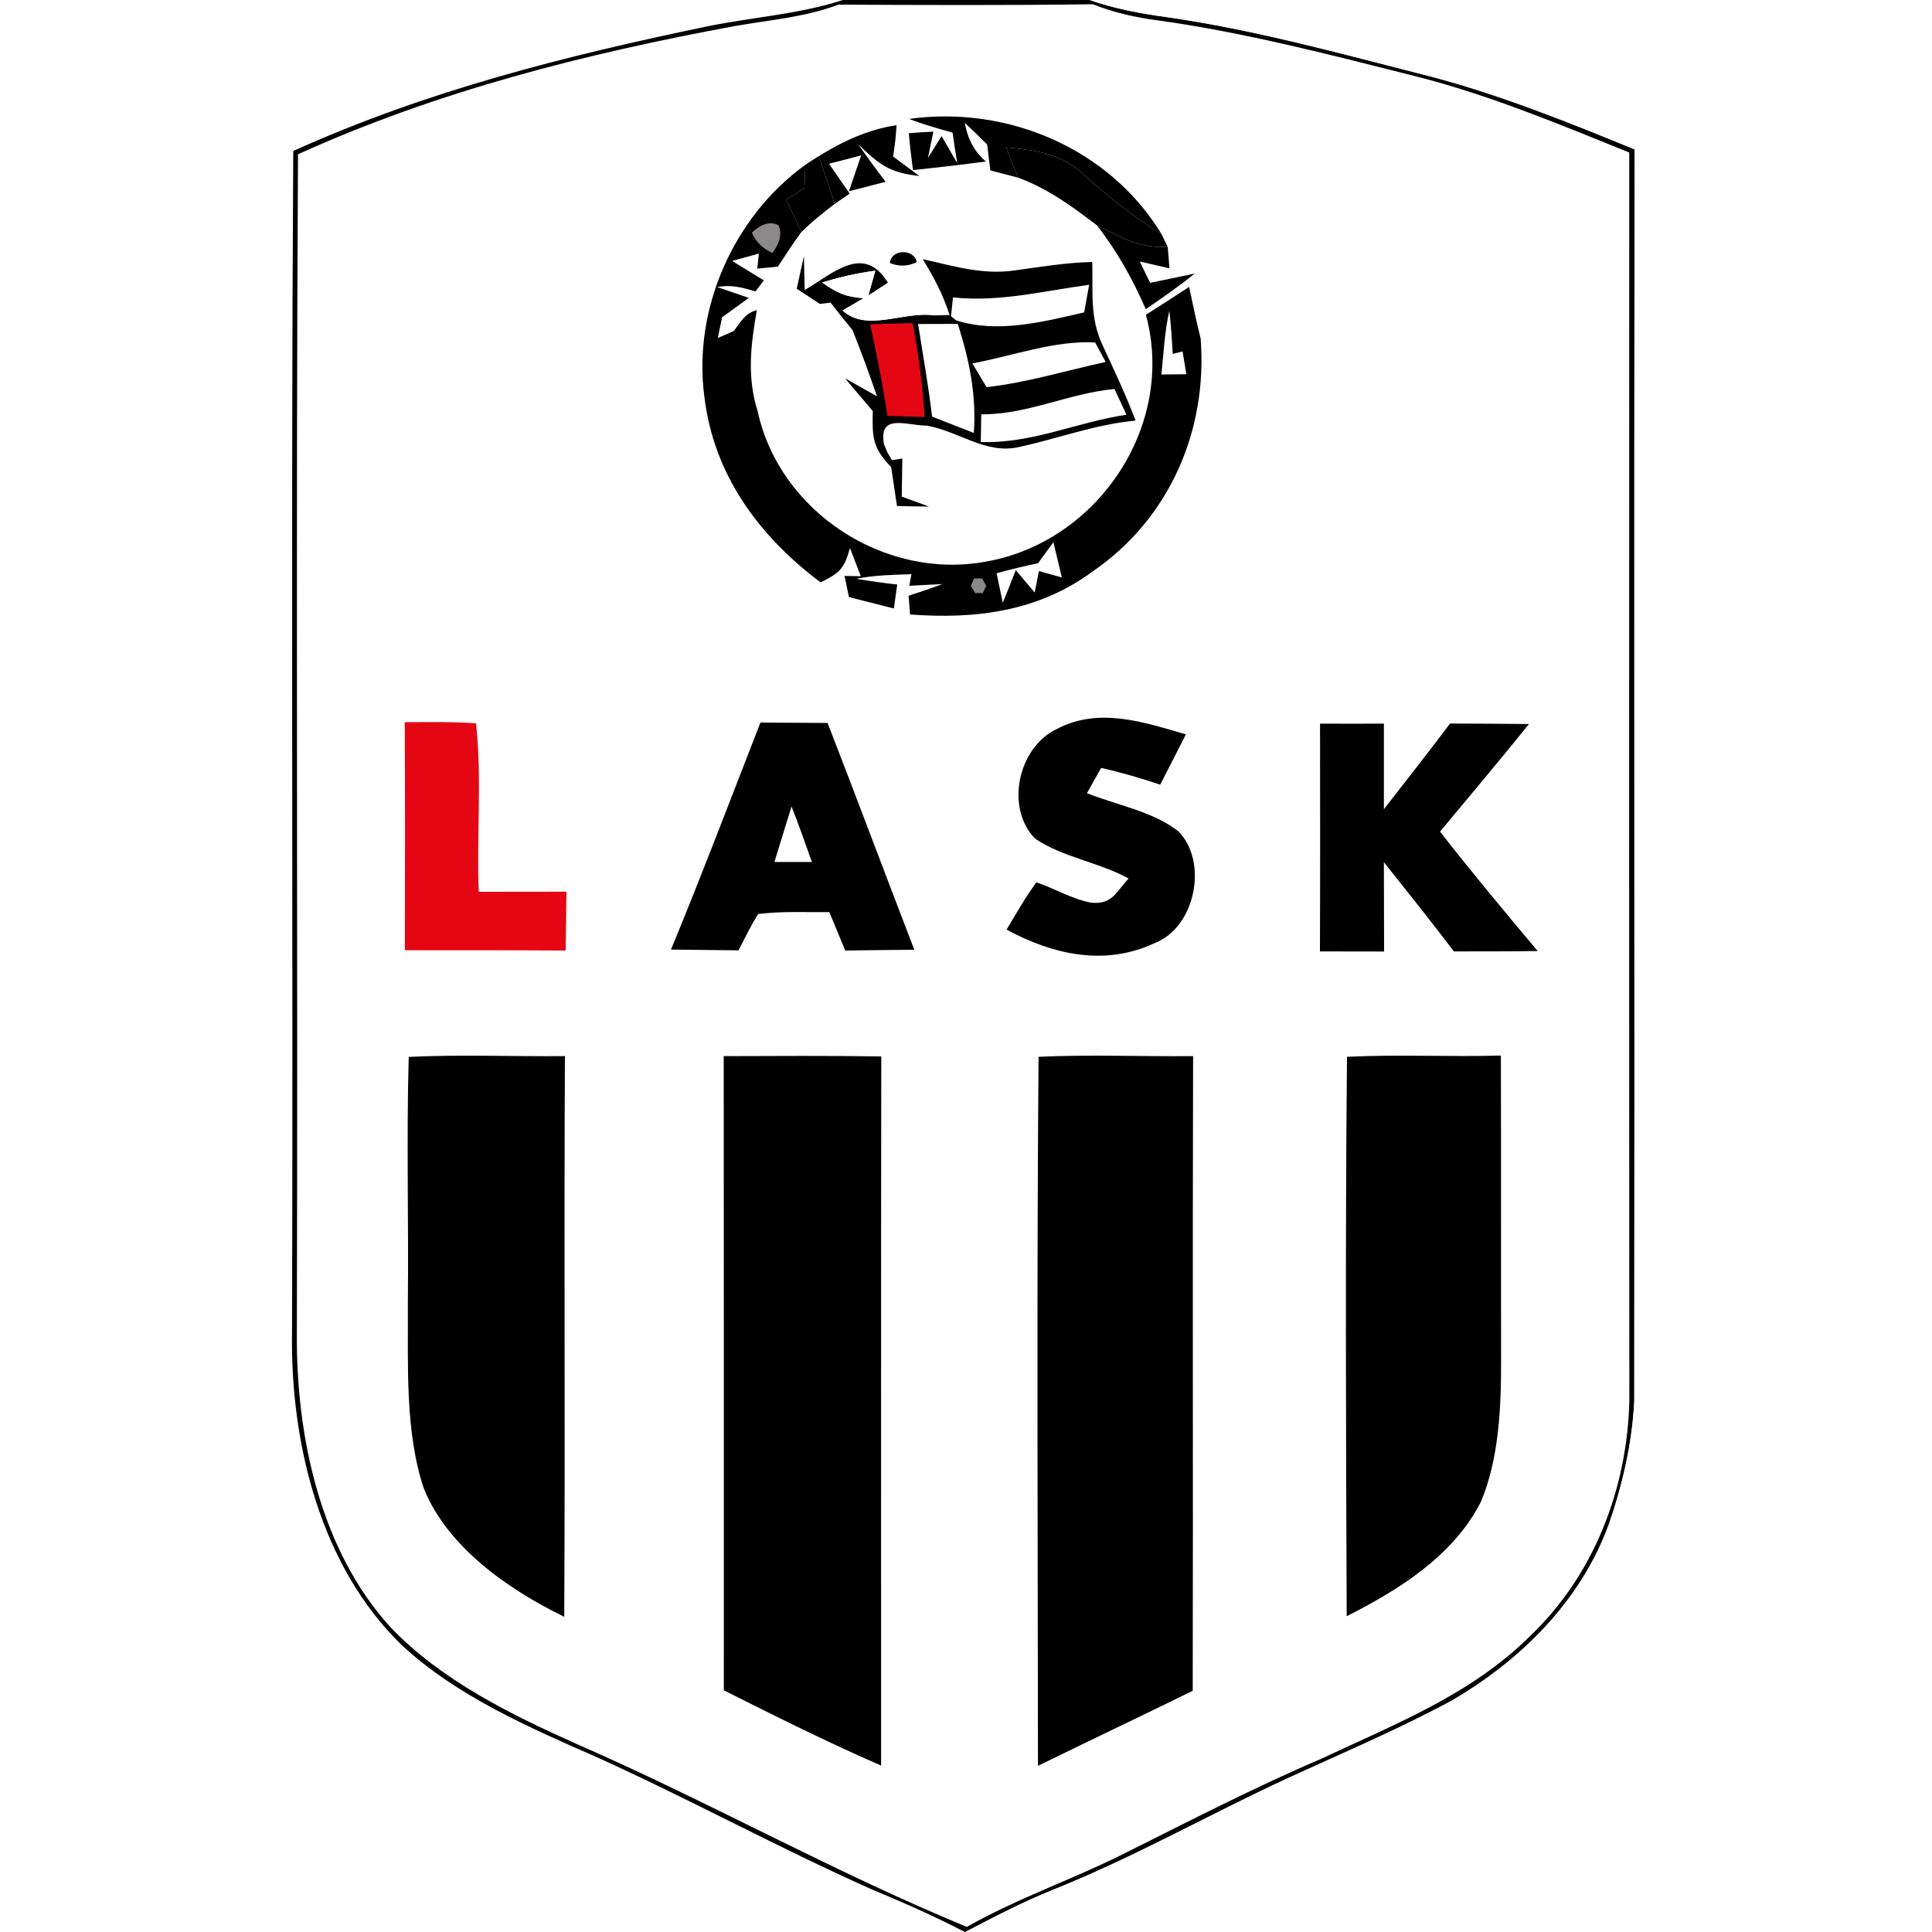
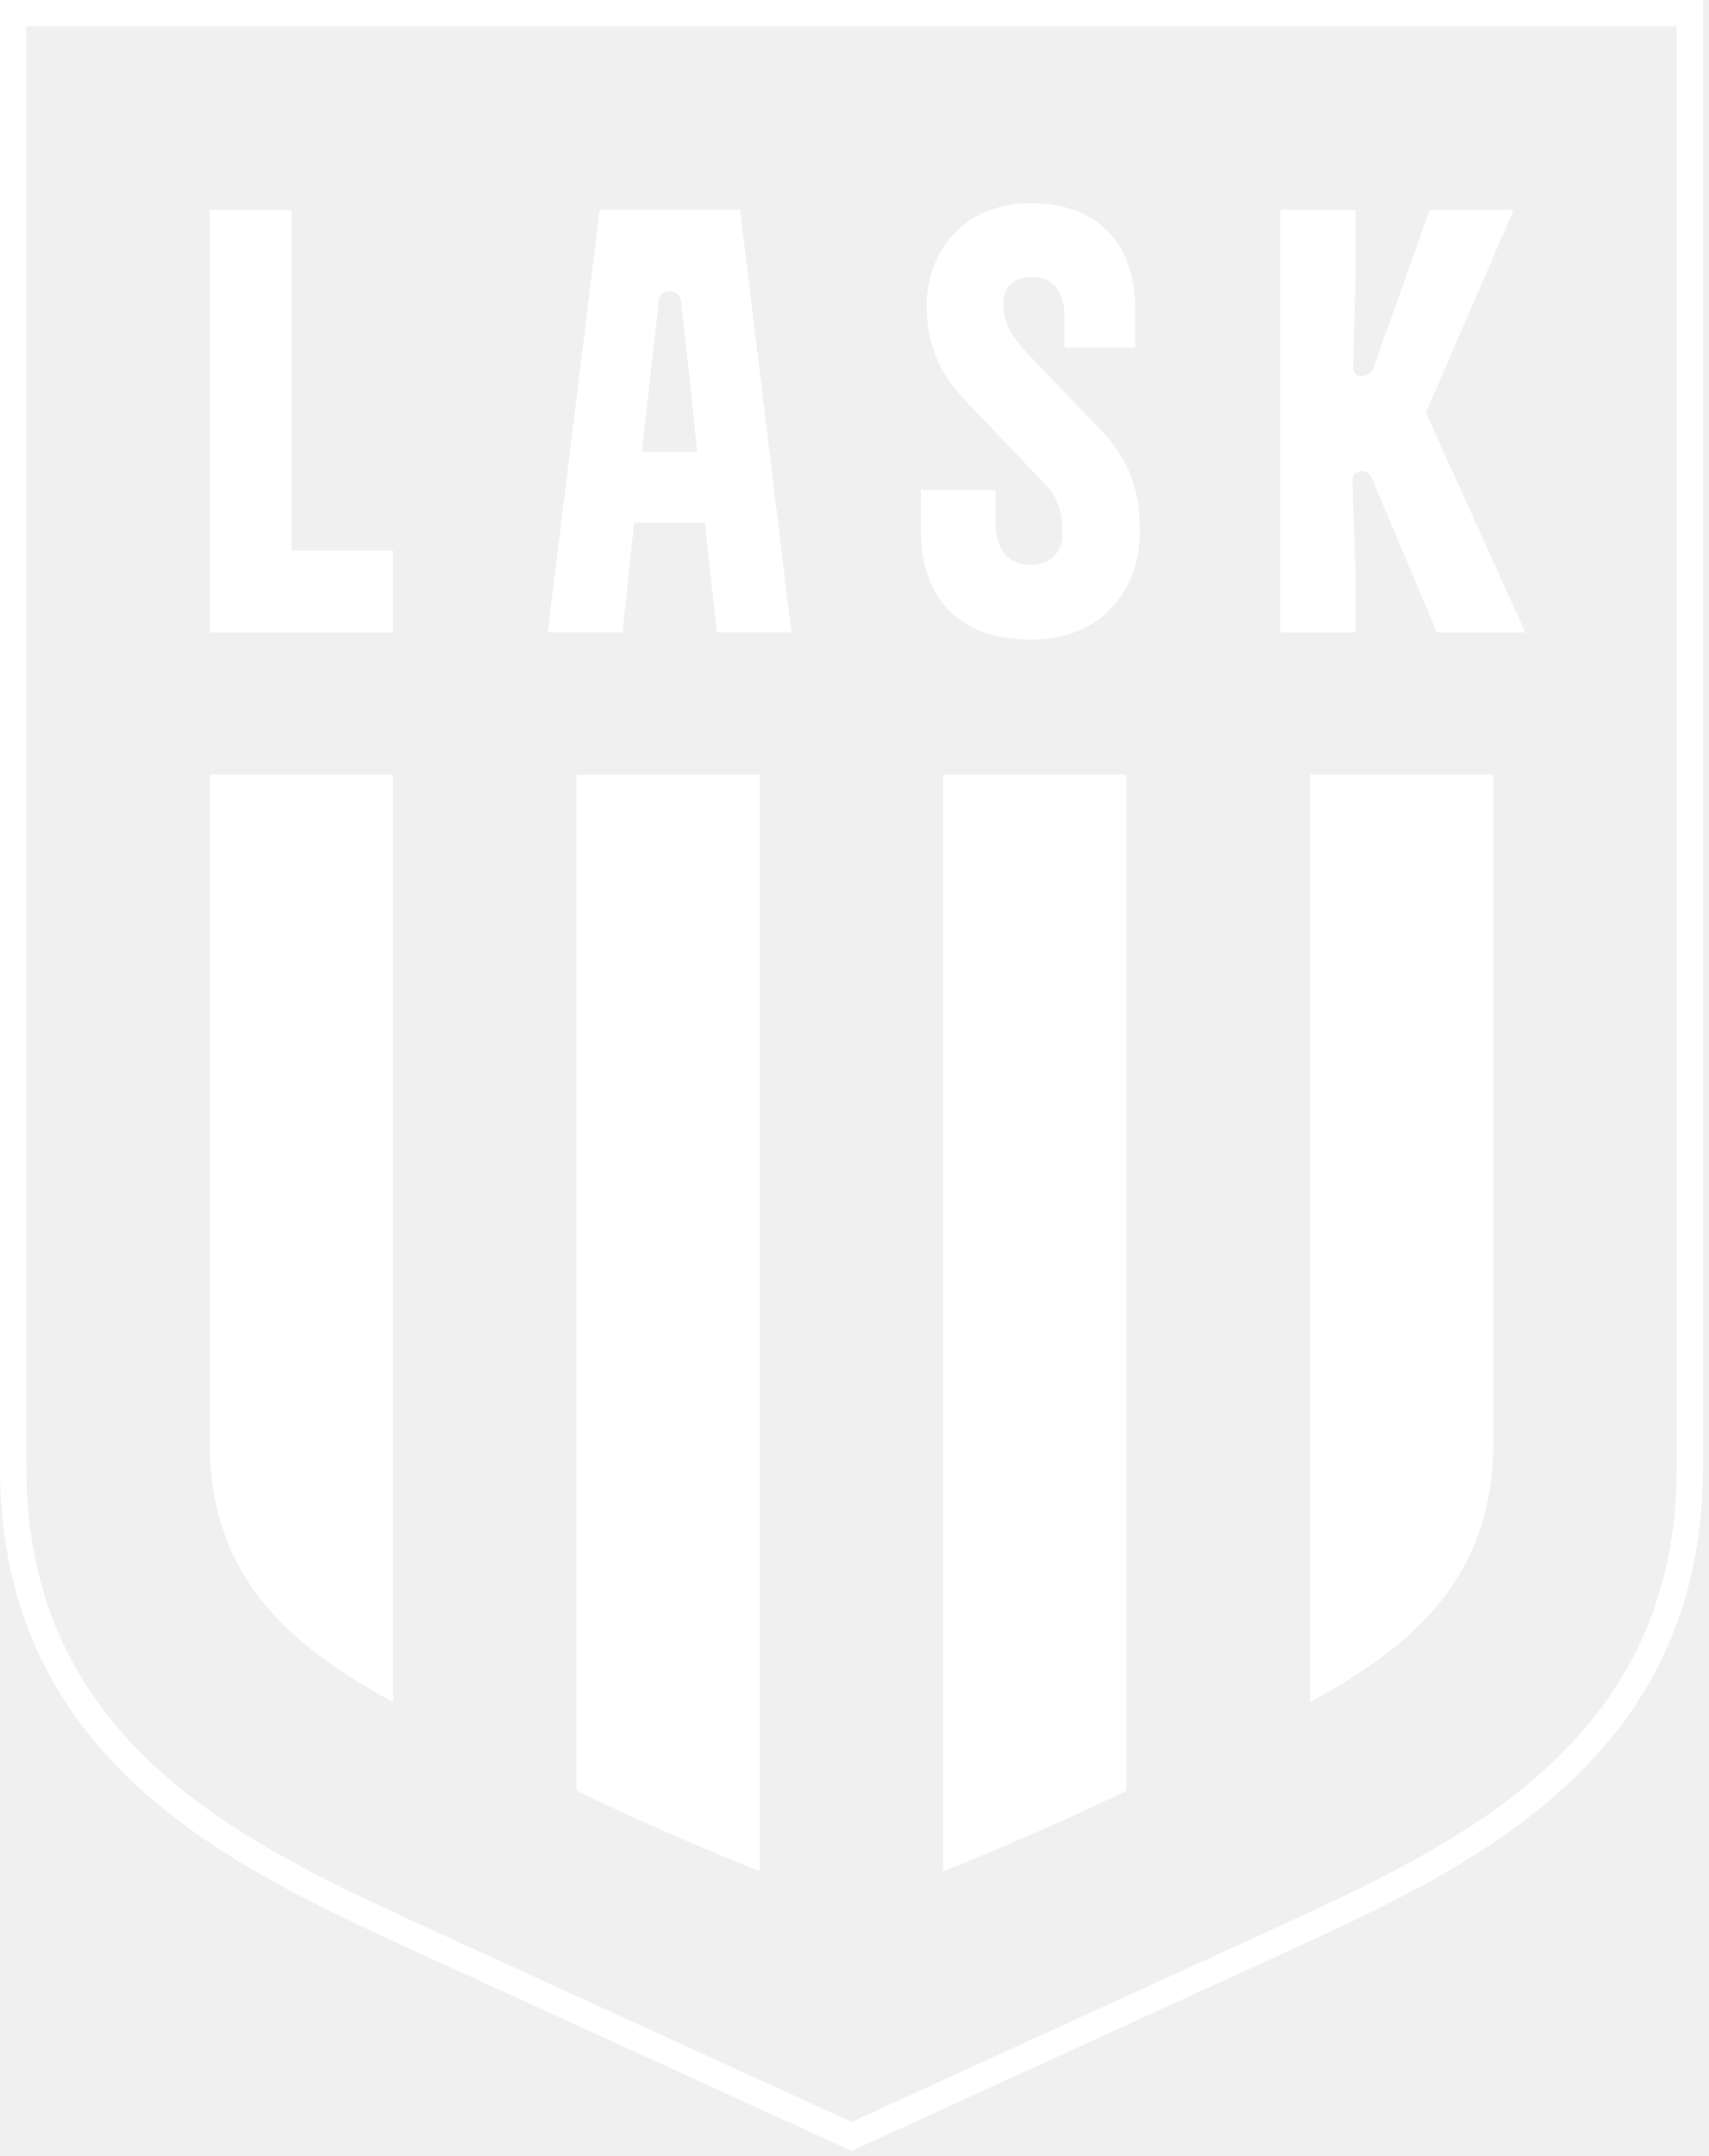
- <svg xmlns="http://www.w3.org/2000/svg" version="1.1" viewBox="0 0 200 200" width="200.0pt" height="200.0pt">
-   <path d="M 0.00 0.00 L 87.26 0.00 C 82.63 1.50 78.01 1.75 73.22 2.73 C 58.53 5.78 44.08 9.42 30.36 15.63 C 30.10 56.41 30.36 97.22 30.23 138.00 C 30.06 149.41 33.18 162.18 41.62 170.33 C 47.31 175.60 54.83 178.85 61.84 181.93 C 71.41 186.26 80.64 191.31 90.23 195.58 C 93.50 196.95 96.74 198.36 99.88 200.00 L 0.00 200.00 L 0.00 0.00 Z" fill="#ffffff" />
-   <path d="M 87.26 0.00 L 112.80 0.00 C 115.40 0.91 118.06 1.40 120.77 1.77 C 130.05 3.11 138.78 5.55 147.83 7.85 C 155.09 9.73 162.29 12.62 169.22 15.47 C 169.14 58.62 169.23 101.85 169.18 145.00 C 168.98 149.33 167.97 153.67 166.56 157.76 C 163.67 165.72 157.43 171.90 150.21 176.09 C 144.77 179.01 139.03 181.46 133.41 184.03 C 125.11 187.86 117.43 192.27 108.91 195.67 C 105.82 196.92 102.87 198.46 99.92 200.00 L 99.88 200.00 C 96.74 198.36 93.50 196.95 90.23 195.58 C 80.64 191.31 71.41 186.26 61.84 181.93 C 54.83 178.85 47.31 175.60 41.62 170.33 C 33.18 162.18 30.06 149.41 30.23 138.00 C 30.36 97.22 30.10 56.41 30.36 15.63 C 44.08 9.42 58.53 5.78 73.22 2.73 C 78.01 1.75 82.63 1.50 87.26 0.00 Z" fill="#000000" />
-   <path d="M 112.80 0.00 L 200.00 0.00 L 200.00 200.00 L 99.92 200.00 C 102.87 198.46 105.82 196.92 108.91 195.67 C 117.43 192.27 125.11 187.86 133.41 184.03 C 139.03 181.46 144.77 179.01 150.21 176.09 C 157.43 171.90 163.67 165.72 166.56 157.76 C 167.97 153.67 168.98 149.33 169.18 145.00 C 169.23 101.85 169.14 58.62 169.22 15.47 C 162.29 12.62 155.09 9.73 147.83 7.85 C 138.78 5.55 130.05 3.11 120.77 1.77 C 118.06 1.40 115.40 0.91 112.80 0.00 Z" fill="#ffffff" />
-   <path d="M 86.80 0.48 C 95.58 0.52 104.34 0.56 113.13 0.44 C 115.31 1.30 117.53 1.81 119.86 2.11 C 128.83 3.35 137.88 5.71 146.67 7.93 C 154.13 9.82 161.52 12.90 168.66 15.79 C 168.65 58.86 168.64 101.94 168.67 145.00 C 168.45 154.09 165.04 163.01 158.40 169.36 C 152.27 175.43 144.55 178.41 136.84 182.04 C 129.93 184.99 123.28 188.43 116.57 191.78 C 111.13 194.53 105.39 196.47 100.08 199.47 C 86.30 193.79 73.34 186.49 59.70 180.54 C 52.90 177.50 45.69 173.95 40.48 168.51 C 33.13 160.51 30.64 148.57 30.73 138.00 C 30.85 97.33 30.61 56.64 30.85 15.97 C 45.26 9.44 60.49 5.58 76.00 2.71 C 79.66 2.06 83.28 1.80 86.80 0.48 Z" fill="#ffffff" />
-   <path d="M 94.11 12.31 C 104.30 10.90 114.82 15.36 120.22 24.20 C 117.20 22.36 114.66 20.31 112.05 17.95 C 109.78 15.84 107.08 15.54 104.14 15.25 C 104.54 16.31 104.97 17.35 105.39 18.39 L 102.52 17.64 C 102.41 16.75 102.30 15.85 102.19 14.96 C 101.43 14.20 100.66 13.45 99.88 12.72 C 100.17 14.40 100.89 15.73 102.06 16.72 C 99.55 17.05 97.03 17.34 94.51 17.61 C 94.34 16.34 94.19 15.06 94.08 13.79 C 94.93 13.72 95.77 13.66 96.62 13.63 L 96.06 16.35 C 96.53 15.60 97.00 14.85 97.47 14.09 C 98.01 15.02 98.55 15.95 99.09 16.88 C 98.92 15.83 98.76 14.78 98.61 13.73 C 97.09 13.31 95.58 12.88 94.11 12.31 Z" fill="#000000" />
-   <path d="M 92.81 12.96 C 92.75 14.05 92.63 15.13 92.45 16.20 C 93.36 16.87 94.27 17.55 95.17 18.22 C 92.05 17.87 91.04 17.06 88.83 14.92 C 89.75 16.24 90.70 17.54 91.68 18.82 L 87.88 19.80 C 88.30 18.56 88.73 17.32 89.15 16.08 C 88.04 16.38 86.93 16.67 85.82 16.95 C 86.53 17.97 87.25 19.01 87.96 20.04 L 86.41 21.11 C 85.87 19.46 85.33 17.81 84.75 16.17 C 87.26 14.62 89.86 13.40 92.81 12.96 Z" fill="#000000" />
-   <path d="M 104.14 15.25 C 107.08 15.54 109.78 15.84 112.05 17.95 C 114.66 20.31 117.20 22.36 120.22 24.20 L 120.88 25.56 C 118.55 25.67 116.97 25.05 114.94 24.01 L 113.56 23.33 C 110.98 21.36 108.47 19.52 105.39 18.39 C 104.97 17.35 104.54 16.31 104.14 15.25 Z" fill="#000000" />
-   <path d="M 84.75 16.17 C 85.33 17.81 85.87 19.46 86.41 21.11 C 85.20 22.01 84.04 22.97 82.96 24.02 C 82.43 22.90 81.91 21.79 81.39 20.67 C 82.05 20.26 82.71 19.84 83.36 19.41 C 83.34 18.65 83.31 17.90 83.26 17.14 C 83.75 16.80 84.24 16.48 84.75 16.17 Z" fill="#000000" />
-   <path d="M 83.26 17.14 C 83.31 17.90 83.34 18.65 83.36 19.41 C 82.71 19.84 82.05 20.26 81.39 20.67 C 81.91 21.79 82.43 22.90 82.96 24.02 C 82.10 25.18 81.31 26.40 80.53 27.60 C 79.81 27.67 79.10 27.74 78.39 27.81 L 78.56 26.25 C 77.64 26.50 76.71 26.76 75.79 27.01 C 76.88 27.69 77.97 28.35 79.07 29.02 C 78.79 29.40 78.50 29.79 78.21 30.17 C 76.81 29.75 75.71 29.45 74.23 29.71 L 77.52 30.84 C 76.60 31.50 75.67 32.17 74.75 32.84 C 74.60 33.56 74.46 34.28 74.31 34.99 C 74.86 34.75 75.42 34.51 75.97 34.26 C 76.69 33.32 77.12 32.41 78.35 32.11 C 77.71 35.73 77.31 39.03 78.44 42.60 C 80.71 53.01 91.61 60.07 102.04 58.14 C 113.59 56.14 121.76 44.08 118.62 32.59 C 120.12 31.64 121.61 30.67 123.10 29.70 C 123.47 31.49 123.85 33.27 124.29 35.04 C 125.03 44.58 121.04 53.74 113.09 59.17 C 107.48 63.30 101.01 64.12 94.21 63.61 L 94.06 61.67 C 95.24 61.28 96.41 60.90 97.57 60.46 L 94.13 60.64 L 94.35 59.44 C 92.43 59.51 90.53 59.53 88.64 59.92 C 90.04 60.15 91.46 60.35 92.88 60.51 L 92.53 62.99 C 90.98 62.60 89.43 62.20 87.88 61.81 C 87.73 61.08 87.58 60.35 87.43 59.62 L 89.11 59.65 C 88.73 58.68 88.36 57.70 87.99 56.73 C 87.37 58.97 86.87 59.32 84.95 60.29 C 78.55 55.49 73.86 49.13 72.91 41.01 C 71.72 31.99 75.93 22.49 83.26 17.14 Z" fill="#000000" />
-   <path d="M 111.27 20.27 C 111.80 20.68 111.80 20.68 111.27 20.27 Z" fill="#000000" />
-   <path d="M 80.58 23.32 C 80.97 24.16 80.76 25.12 79.96 26.19 C 78.94 25.72 78.23 25.02 77.83 24.08 C 78.86 23.14 79.78 22.88 80.58 23.32 Z" fill="#8b8989" />
-   <path d="M 114.94 24.01 C 116.97 25.05 118.55 25.67 120.88 25.56 C 120.94 26.30 121.01 27.04 121.06 27.78 L 117.99 27.07 C 118.34 27.81 118.70 28.55 119.07 29.28 L 123.67 28.32 C 122.05 29.64 120.33 30.82 118.61 32.01 C 117.25 28.88 115.65 26.03 113.56 23.33 L 114.94 24.01 Z" fill="#000000" />
-   <path d="M 94.90 27.14 C 93.99 27.58 93.06 27.61 92.12 27.23 C 92.25 25.76 94.64 25.72 94.90 27.14 Z" fill="#000000" />
-   <path d="M 83.22 26.52 C 83.25 27.69 83.28 28.85 83.30 30.02 C 86.16 28.38 89.41 25.13 91.92 29.27 C 91.25 29.72 90.57 30.16 89.89 30.59 C 90.14 29.73 90.37 28.88 90.61 28.03 C 88.72 28.26 86.92 28.69 85.10 29.24 C 86.65 30.33 87.56 30.74 89.40 30.87 C 88.68 31.29 87.95 31.72 87.22 32.14 C 89.74 34.44 93.50 32.18 96.76 32.65 L 98.30 32.61 C 97.63 30.51 96.68 28.71 95.52 26.83 C 98.76 27.54 101.65 28.47 105.00 28.00 C 107.69 27.63 110.35 27.18 113.07 27.12 C 113.16 30.19 112.79 32.93 114.16 35.78 C 115.34 38.35 116.56 40.89 117.55 43.54 C 113.37 43.93 109.53 45.40 105.47 46.28 C 102.06 47.05 99.29 44.67 95.96 44.06 C 93.91 44.08 90.91 42.70 91.51 45.99 L 91.86 46.82 L 92.33 47.63 L 93.41 47.47 C 93.39 48.79 93.37 50.10 93.35 51.41 C 94.30 51.75 95.24 52.09 96.18 52.44 C 95.07 52.43 93.96 52.41 92.85 52.38 C 92.66 51.04 92.46 49.69 92.25 48.35 C 90.33 46.36 90.28 45.30 90.35 42.55 C 89.39 41.42 88.43 40.30 87.48 39.17 C 88.58 39.79 89.68 40.41 90.78 41.02 C 89.99 38.71 89.16 36.43 88.25 34.17 C 87.47 33.23 86.72 32.29 85.98 31.33 L 84.87 31.46 C 84.08 30.94 83.28 30.41 82.48 29.89 C 82.73 28.77 82.96 27.64 83.22 26.52 Z" fill="#000000" />
-   <path d="M 90.61 28.03 C 90.37 28.88 90.14 29.73 89.89 30.59 L 89.40 30.87 C 87.56 30.74 86.65 30.33 85.10 29.24 C 86.92 28.69 88.72 28.26 90.61 28.03 Z" fill="#ffffff" />
-   <path d="M 94.35 28.58 C 96.52 29.29 96.31 30.80 96.76 32.65 C 93.50 32.18 89.74 34.44 87.22 32.14 C 87.95 31.72 88.68 31.29 89.40 30.87 L 89.89 30.59 C 90.57 30.16 91.25 29.72 91.92 29.27 C 92.68 28.92 93.49 28.05 94.35 28.58 Z" fill="#ffffff" />
-   <path d="M 112.75 29.48 L 112.23 32.34 C 107.94 33.32 103.27 34.54 98.97 33.16 L 98.45 32.74 L 98.65 30.79 C 103.50 31.29 108.00 30.12 112.75 29.48 Z" fill="#ffffff" />
-   <path d="M 121.05 32.17 C 121.22 33.66 121.32 35.15 121.40 36.64 L 122.42 36.38 C 122.55 37.17 122.68 37.95 122.81 38.74 C 121.95 38.75 121.09 38.76 120.23 38.77 C 120.46 36.55 120.55 34.36 121.05 32.17 Z" fill="#ffffff" />
-   <path d="M 90.08 33.57 C 91.55 33.53 93.02 33.49 94.48 33.45 C 95.08 36.68 95.53 39.89 95.71 43.17 C 94.43 43.13 93.14 43.09 91.86 43.05 C 91.42 39.86 90.74 36.72 90.08 33.57 Z" fill="#e50613" />
-   <path d="M 95.04 33.54 C 96.41 33.54 97.78 33.54 99.15 33.53 C 100.34 37.25 101.09 40.89 100.81 44.82 C 99.37 44.26 97.93 43.69 96.49 43.13 C 96.11 39.91 95.54 36.74 95.04 33.54 Z" fill="#ffffff" />
-   <path d="M 113.37 35.45 L 114.46 37.47 C 110.37 38.36 106.28 39.61 102.13 40.08 L 100.66 37.62 C 104.79 36.86 109.16 35.22 113.37 35.45 Z" fill="#ffffff" />
-   <path d="M 115.37 40.27 C 115.78 41.16 116.20 42.04 116.61 42.93 C 111.39 43.72 106.89 45.92 101.53 45.76 L 101.58 42.89 C 106.42 42.92 110.60 40.71 115.37 40.27 Z" fill="#ffffff" />
-   <path d="M 109.05 56.12 C 109.34 57.34 109.63 58.56 109.92 59.78 L 107.55 59.12 L 107.11 61.34 L 105.15 59.02 C 104.71 60.15 104.27 61.28 103.81 62.40 C 103.59 61.38 103.37 60.36 103.17 59.34 C 104.59 58.95 106.02 58.61 107.46 58.30 C 107.99 57.58 108.52 56.85 109.05 56.12 Z" fill="#ffffff" />
-   <path d="M 100.84 59.88 L 101.65 59.88 L 102.09 60.63 L 101.75 61.39 L 100.95 61.39 L 100.50 60.64 L 100.84 59.88 Z" fill="#8b8989" />
-   <path d="M 122.76 76.02 C 121.89 77.76 120.99 79.50 120.10 81.23 C 118.08 80.55 116.06 79.96 113.99 79.49 C 113.50 80.36 113.01 81.23 112.52 82.11 C 115.57 83.33 119.36 84.00 121.96 86.04 C 125.09 89.14 123.79 95.97 119.55 97.62 C 114.38 100.05 109.01 98.83 104.20 96.23 C 105.19 94.59 106.15 92.88 107.29 91.34 C 109.17 91.97 111.00 93.09 112.94 93.44 C 115.13 93.68 115.55 92.32 116.83 90.94 C 113.76 89.25 110.01 88.76 107.15 86.81 C 104.02 83.60 105.39 77.32 109.45 75.44 C 113.79 73.18 118.41 74.76 122.76 76.02 Z" fill="#000000" />
-   <path d="M 41.90 74.76 C 44.35 74.76 46.84 74.70 49.28 74.88 C 49.90 80.64 49.33 86.53 49.56 92.32 C 52.59 92.31 55.61 92.31 58.64 92.31 C 58.61 94.34 58.59 96.37 58.56 98.40 C 53.01 98.36 47.46 98.38 41.91 98.37 C 41.93 90.50 41.94 82.63 41.90 74.76 Z" fill="#e50613" />
-   <path d="M 78.72 74.80 C 81.04 74.82 83.35 74.83 85.67 74.84 C 88.71 82.65 91.63 90.50 94.65 98.32 C 92.26 98.34 89.88 98.36 87.50 98.40 C 86.95 97.07 86.40 95.75 85.85 94.42 C 83.41 94.45 80.92 94.31 78.49 94.62 C 77.72 95.81 77.11 97.12 76.45 98.38 C 74.12 98.35 71.79 98.33 69.46 98.30 C 72.67 90.53 75.66 82.64 78.72 74.80 Z" fill="#000000" />
-   <path d="M 136.65 74.91 C 138.85 74.92 141.06 74.92 143.26 74.91 C 143.26 77.86 143.26 80.81 143.26 83.77 C 145.56 80.82 147.86 77.89 150.11 74.90 C 152.83 74.91 155.56 74.92 158.28 74.95 C 155.27 78.70 152.14 82.38 149.07 86.09 C 152.35 90.28 155.75 94.38 159.18 98.45 C 156.29 98.49 153.40 98.49 150.51 98.49 C 148.14 95.37 145.69 92.31 143.26 89.25 C 143.27 92.33 143.27 95.41 143.28 98.50 C 141.07 98.49 138.85 98.49 136.64 98.49 C 136.67 90.63 136.66 82.77 136.65 74.91 Z" fill="#000000" />
-   <path d="M 81.94 83.49 C 82.69 85.38 83.37 87.31 84.04 89.23 C 82.75 89.23 81.46 89.23 80.17 89.23 C 80.75 87.31 81.35 85.40 81.94 83.49 Z" fill="#ffffff" />
-   <path d="M 42.31 109.41 C 47.69 109.15 53.09 109.38 58.48 109.33 C 58.38 128.68 58.51 148.02 58.41 167.37 C 52.67 164.57 46.31 160.18 43.86 154.05 C 41.90 148.17 42.26 141.13 42.22 135.00 C 42.31 126.48 42.07 117.93 42.31 109.41 Z" fill="#000000" />
-   <path d="M 107.51 109.40 C 112.83 109.15 118.18 109.38 123.51 109.33 C 123.44 131.23 123.52 153.13 123.47 175.03 C 118.15 177.65 112.78 180.18 107.45 182.80 C 107.43 158.38 107.31 133.80 107.51 109.40 Z" fill="#000000" />
-   <path d="M 139.44 109.40 C 144.73 109.14 150.06 109.42 155.37 109.27 C 155.40 119.85 155.37 130.43 155.39 141.00 C 155.40 145.72 155.16 151.09 153.29 155.49 C 150.47 161.04 144.80 164.59 139.41 167.31 C 139.33 148.03 139.26 128.67 139.44 109.40 Z" fill="#000000" />
-   <path d="M 74.92 109.33 C 80.36 109.31 85.79 109.28 91.23 109.36 C 91.19 133.83 91.22 158.30 91.21 182.77 C 85.69 180.37 80.31 177.68 74.93 174.98 C 74.93 153.09 74.94 131.21 74.92 109.33 Z" fill="#000000" />
+ <svg xmlns="http://www.w3.org/2000/svg" width="260" height="328" viewBox="0 0 260 328" fill="none">
+   <path fill-rule="evenodd" clip-rule="evenodd" d="M59.81 258.93V117.86H31.91V219.44C31.9 239.75 43.81 250.27 59.81 258.93Z" fill="white" />
+   <path fill-rule="evenodd" clip-rule="evenodd" d="M199.32 258.93C215.31 250.27 227.22 239.74 227.22 219.44V117.86H199.32V258.93Z" fill="white" />
+   <path fill-rule="evenodd" clip-rule="evenodd" d="M143.52 284.69C151.27 281.58 161.34 277.31 171.42 272.41V117.86H143.52V284.69Z" fill="white" />
+   <path fill-rule="evenodd" clip-rule="evenodd" d="M87.71 272.41C97.79 277.31 107.87 281.58 115.61 284.69V117.86H87.71V272.41Z" fill="white" />
+   <path d="M156.82 97.3C168.09 97.3 173.44 89.29 173.44 80.88C173.44 75.14 172.25 70.4 167.51 65.45L156.24 53.68C153.47 50.71 152.68 48.73 152.68 46.06C152.68 43.39 154.66 42.1 157.03 42.1C160.69 42.1 161.97 45.07 161.97 48.03V52.88H172.75V47.44C172.75 36.76 166.91 30.92 156.83 30.92C146.15 30.92 141 38.83 141 46.45C141 51.79 142.58 56.44 146.84 60.89L159.1 73.75C161.28 76.02 161.67 78.7 161.67 81.17C161.67 84.34 159.49 85.92 156.92 85.92C152.86 85.92 151.48 82.85 151.48 79.79V74.55H140.11V80.39C140.1 91.37 146.24 97.3 156.82 97.3Z" fill="white" />
+   <path d="M96.49 79.5H107.27L109.05 96.21H120.42L112.61 31.92H91.25L83.34 96.21H94.71L96.49 79.5ZM99.26 54.58C99.66 50.72 100.15 47.36 100.25 45.68C100.35 43.8 103.51 43.9 103.61 45.78C103.71 47.36 104.2 50.73 104.6 54.58L106.08 68.72H97.67L99.26 54.58Z" fill="white" />
+   <path d="M59.8 83.75H44.37V31.93H31.9V96.22H59.8V83.75Z" fill="white" />
+   <path d="M206.27 89.89C206.27 83.36 205.87 78.71 205.78 72.98C205.78 71.5 207.96 71 208.75 72.78L218.64 96.22H232.09L216.96 62.79L230.31 31.93H217.55L208.95 56.06C208.46 57.54 205.88 57.74 205.88 55.86C205.98 49.93 206.28 45.28 206.28 37.76V31.93H194.81V96.22H206.28V89.89H206.27Z" fill="white" />
+   <path d="M0 0V223.24C0 243.04 6.94 258.99 21.21 272.02C33.29 283.04 48.61 290.12 62.12 296.37L62.23 296.42C64.31 297.38 85.93 307.27 126.49 325.82L129.56 327.22L131.22 326.46C131.77 326.21 193.35 298.05 196.88 296.42L197 296.37C210.51 290.12 225.83 283.04 237.91 272.02C252.18 258.99 259.12 243.04 259.12 223.24V0H0ZM255.13 4V223.24C255.13 265.09 221.97 280.42 195.33 292.74L195.22 292.79C191.64 294.44 129.57 322.82 129.57 322.82C129.57 322.82 67.49 294.44 63.92 292.78L63.81 292.73C37.17 280.41 4 265.08 4 223.23V4H255.13Z" fill="white" />
</svg>
